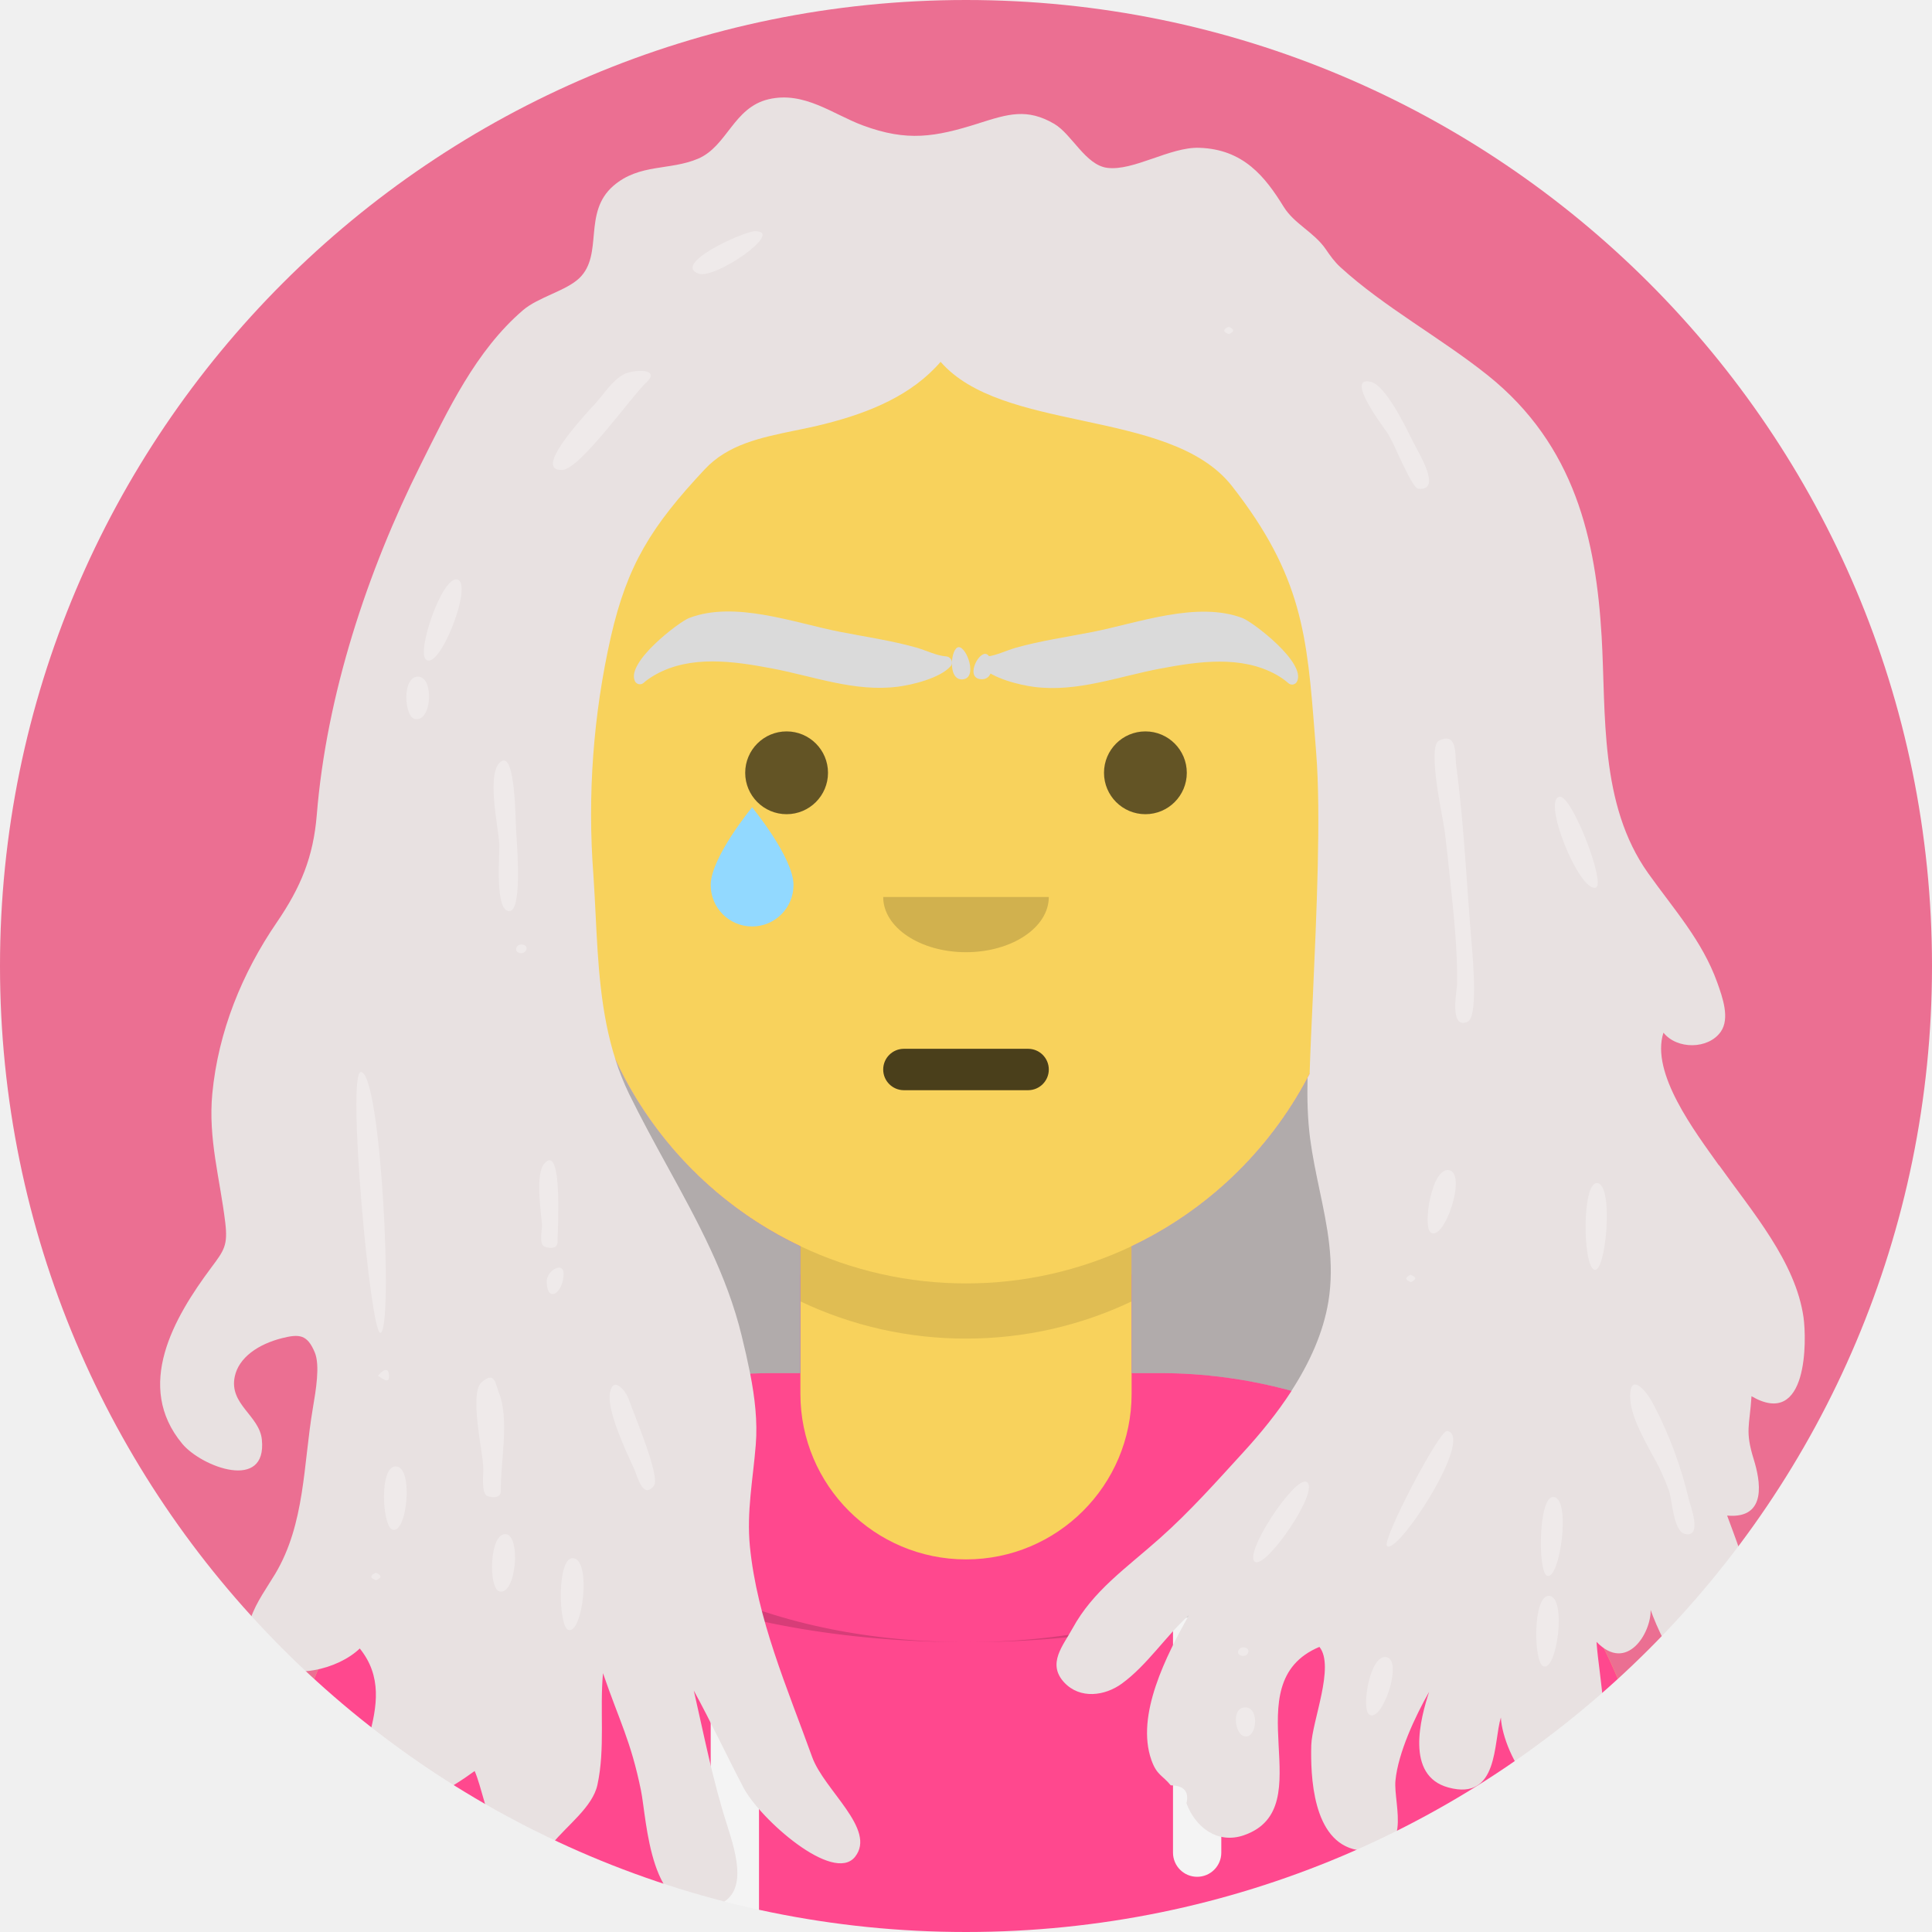
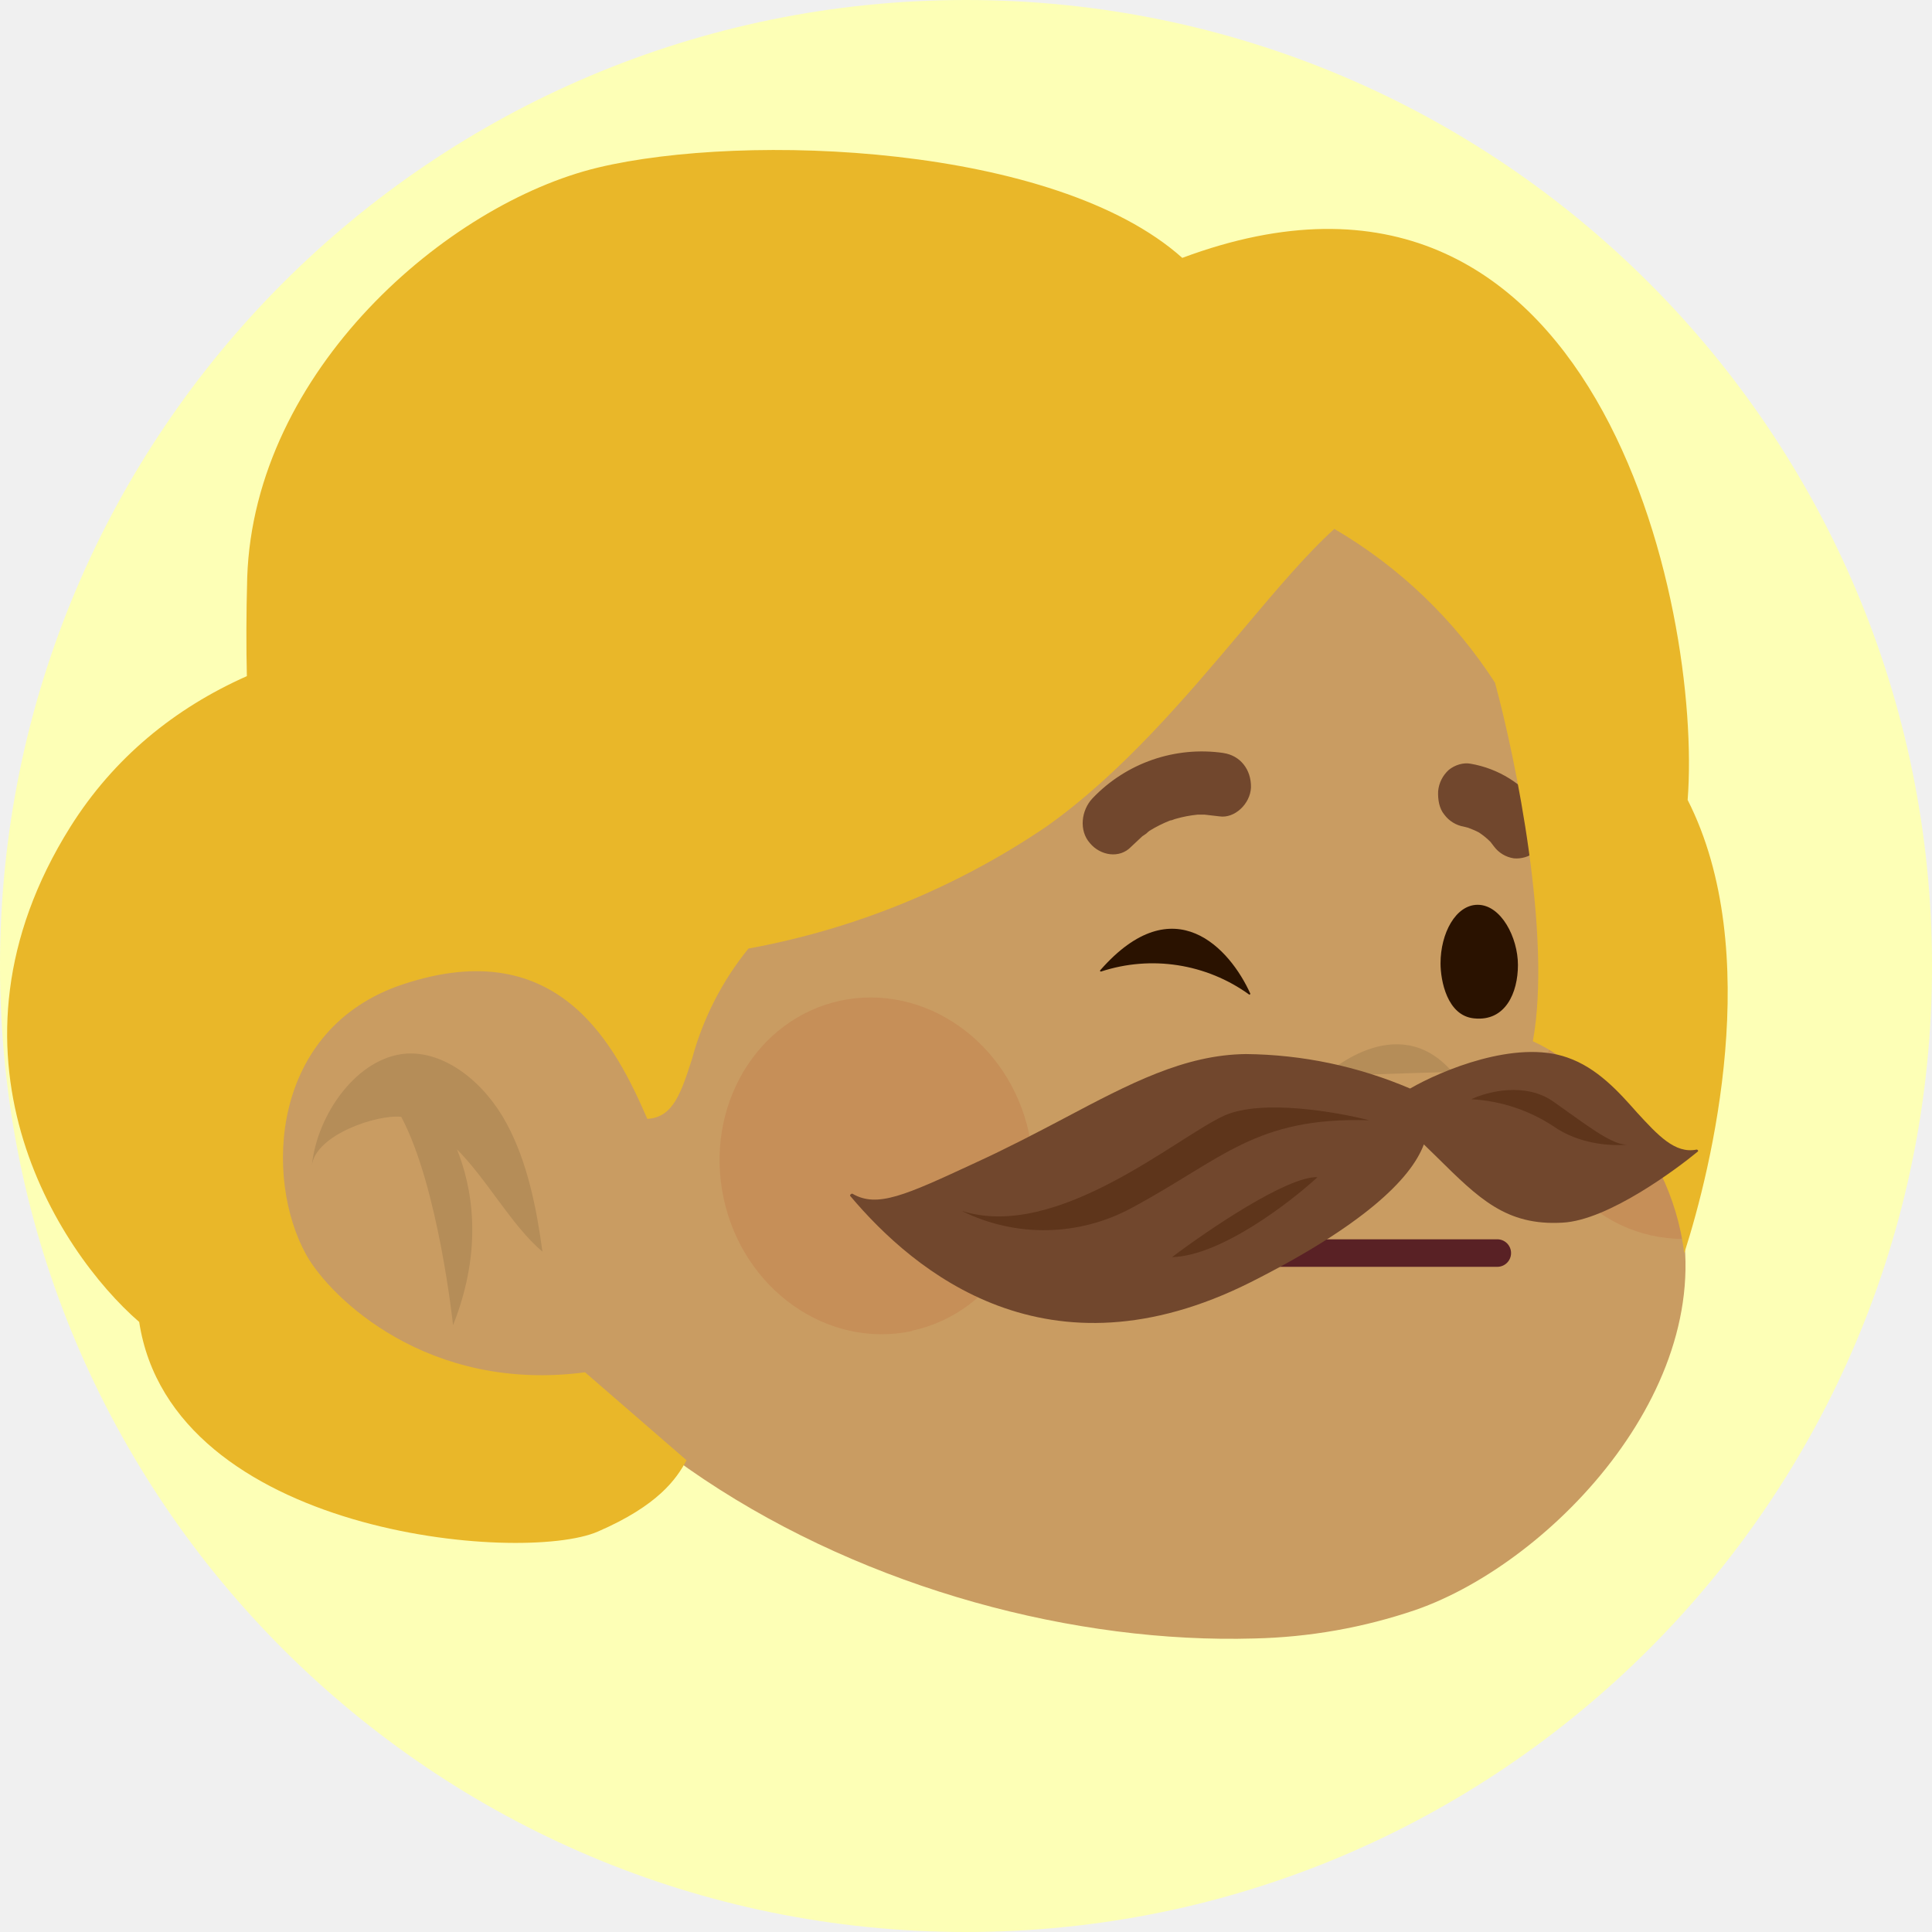
- <svg xmlns="http://www.w3.org/2000/svg" viewBox="0 0 280 280" fill="none" shape-rendering="auto" width="128" height="128">
+ <svg xmlns="http://www.w3.org/2000/svg" viewBox="0 0 480 480" fill="none" shape-rendering="auto" width="128" height="128">
  <mask id="viewboxMask">
-     <rect width="280" height="280" rx="140" ry="140" x="0" y="0" fill="#fff" />
+     <rect width="480" height="480" rx="240" ry="240" x="0" y="0" fill="#fff" />
  </mask>
  <g mask="url(#viewboxMask)">
-     <rect fill="#eb6f92" width="280" height="280" x="0" y="0" />
-     <g transform="translate(8)">
-       <path d="M132 36a56 56 0 0 0-56 56v6.17A12 12 0 0 0 66 110v14a12 12 0 0 0 10.3 11.88 56.04 56.04 0 0 0 31.7 44.73v18.4h-4a72 72 0 0 0-72 72v9h200v-9a72 72 0 0 0-72-72h-4v-18.39a56.04 56.04 0 0 0 31.7-44.73A12 12 0 0 0 198 124v-14a12 12 0 0 0-10-11.83V92a56 56 0 0 0-56-56Z" fill="#f8d25c" />
-       <path d="M108 180.61v8a55.79 55.79 0 0 0 24 5.39c8.59 0 16.73-1.93 24-5.39v-8a55.79 55.79 0 0 1-24 5.39 55.79 55.79 0 0 1-24-5.39Z" fill="#000" fill-opacity=".1" />
-       <g transform="translate(0 170)">
-         <path d="M108 14.7c-15.52 3.68-27.1 10.83-30.77 19.44A72.02 72.02 0 0 0 32 101v9h200v-9a72.02 72.02 0 0 0-45.23-66.86C183.1 25.53 171.52 18.38 156 14.7V32a24 24 0 1 1-48 0V14.7Z" fill="#ff488e" />
-         <path d="M102 63.34a67.1 67.1 0 0 1-7-2.82V110h7V63.34ZM162 63.34a67.04 67.04 0 0 0 7-2.82V98.5a3.5 3.5 0 1 1-7 0V63.34Z" fill="#F4F4F4" />
-         <path d="M187.62 34.49a71.79 71.79 0 0 1 10.83 5.63C197.11 55.62 167.87 68 132 68c30.93 0 56-13.43 56-30 0-1.19-.13-2.36-.38-3.51ZM76.38 34.49a16.48 16.48 0 0 0-.38 3.5c0 16.58 25.07 30 56 30-35.87 0-65.1-12.38-66.45-27.88a71.79 71.79 0 0 1 10.83-5.63Z" fill="#000" fill-opacity=".16" />
-       </g>
-       <g transform="translate(78 134)">
-         <rect x="42" y="18" width="24" height="6" rx="3" fill="#000" fill-opacity=".7" />
-       </g>
-       <g transform="translate(104 122)">
-         <path fill-rule="evenodd" clip-rule="evenodd" d="M16 8c0 4.42 5.37 8 12 8s12-3.58 12-8" fill="#000" fill-opacity=".16" />
-       </g>
-       <g transform="translate(76 90)">
-         <path d="M25 27s-6 7.27-6 11.27a6 6 0 1 0 12 0c0-4-6-11.27-6-11.27Z" fill="#92D9FF" />
-         <path d="M36 22a6 6 0 1 1-12 0 6 6 0 0 1 12 0ZM88 22a6 6 0 1 1-12 0 6 6 0 0 1 12 0Z" fill="#000" fill-opacity=".6" />
-       </g>
-       <g transform="translate(76 82)">
-         <g fill-rule="evenodd" clip-rule="evenodd" fill="#DADADA">
-           <path d="M57 12.82ZM96.12 7.6c1.46.56 9.19 6.43 7.86 9.16a.8.8 0 0 1-1.29.22 10.63 10.63 0 0 0-1.7-1.19c-5.1-2.84-11.3-1.93-16.73-.91-6.12 1.14-12.11 3.48-18.39 2.67-2.04-.26-6.08-1.22-7.63-2.96-.47-.53-.06-1.38.64-1.43 1.44-.11 2.86-.86 4.33-1.28 3.65-1.03 7.4-1.56 11.11-2.29 6.62-1.3 15.17-4.53 21.8-2Z" />
-           <path d="M58.76 12.76c-1.17.04-2.8 3.56-.56 3.68 2.23.11 1.73-3.72.56-3.68ZM55 12.8c0-.01 0-.01 0 0ZM15.88 7.56c-1.46.56-9.19 6.43-7.86 9.16.24.5.89.6 1.29.22.55-.52 1.58-1.11 1.71-1.18 5.1-2.84 11.3-1.93 16.73-.91 6.12 1.14 12.11 3.48 18.39 2.67 2.04-.26 6.08-1.22 7.63-2.96.47-.53.06-1.38-.64-1.43-1.44-.11-2.86-.86-4.33-1.28-3.65-1.03-7.4-1.56-11.11-2.29-6.62-1.3-15.17-4.53-21.8-2Z" />
-           <path d="M54.97 11.79c1.17.04 2.77 4.5.53 4.67-2.24.18-1.7-4.71-.53-4.67Z" />
-         </g>
-       </g>
-       <g transform="translate(-1)">
-         <path d="M242.13 168.86c4.84 6.8 11.1 14 12.25 22.06.45 3.2.7 16.23-7.54 11.43-.27 4.36-.97 4.98.34 9.2.88 2.86 2.08 8.62-3.87 8.1 2.26 6.17 5.88 14.76 2.48 21.16-5.58 10.51-11.89-2.74-13.57-7.49.1 3.28-3.42 9.2-7.84 4.63.35 5.42 2.52 13.78-.66 18.86-6.16 9.85-12.97-2.62-13.2-7.9-1.11 3.56-.28 12.14-7.6 10.15-6.32-1.71-4.03-10.09-2.8-13.87-2.02 3.56-4.5 8.85-4.88 12.87-.34 3.45 2.94 11.57-5.55 10.05-6.52-1.17-6.76-10.9-6.65-15.18.1-3.48 3.46-11.43 1.18-14.25-12.73 5.34.6 23.3-10.95 27.3-3.84 1.32-7.04-1.18-8.32-4.64.4-1.7-.36-2.56-2.28-2.6-1.21-1.49-2.01-1.44-2.8-3.66-2.31-6.52 2.2-15.19 5.43-21-3.35 3.05-6.05 7.25-9.7 9.91-2.45 1.8-6.08 2.31-8.38-.17-2.51-2.73-.13-5.34 1.22-7.82 3-5.49 7.73-8.68 12.67-13.08 4.33-3.85 8.18-8.18 12.01-12.37 2.57-2.8 5.01-5.8 7.06-8.97A72.1 72.1 0 0 0 161 199h-4v-18.39a56.24 56.24 0 0 0 25.8-24.98c.1-3.28.28-7.11.47-11.2.54-12.09 1.19-26.4.48-35.34l-.2-2.58c-1.12-14.36-1.8-23.03-12-36.06-4.56-5.83-13.18-7.67-21.72-9.5-8.09-1.73-16.1-3.45-20.51-8.51-4.13 4.78-10.14 7.32-16.74 8.99-1.45.37-2.9.67-4.34.96-4.98 1.03-9.7 2-13.08 5.6-7.8 8.32-11.23 13.88-13.62 24.26A116.55 116.55 0 0 0 79 126.83c.13 1.88.22 3.78.32 5.69.35 7.1.71 14.32 2.9 21.1a56.23 56.23 0 0 0 26.78 27V199h-4c-1.1 0-2.2.03-3.28.07.67 3.44 1.09 6.93.81 10.34-.4 5-1.34 9.66-.85 14.7 1.04 10.52 5.41 20.5 9.02 30.52 1.73 4.82 9.36 10.49 6.23 14.46-3.13 3.98-13.81-5.47-16.2-10.05-2.44-4.66-4.65-9.4-7.18-14.03 1.48 6.46 2.77 13.1 4.8 19.41 1.36 4.27 3.43 10.72-2.28 11.94-8.95 1.91-9.3-12.58-10.18-16.9-1.47-7.19-3.1-9.98-5.5-16.97-.49 5.34.34 10.9-.81 16.2-.7 3.19-4.36 5.83-6.56 8.53-7.53 9.28-9.32-6.28-11.23-10.55-3.3 2.4-10.5 7.16-14.9 4.14-3.26-2.23-1.2-6.27-.44-9.03 1.22-4.45 1.94-8.85-1.31-12.87-3.1 3-9.92 4.75-13.88 1.88-5-3.63-.62-8.94 1.63-12.7 4.33-7.26 4.07-15.87 5.44-23.94.46-2.7 1.06-6.26.3-8.12-1.1-2.68-2.3-2.7-4.74-2.1-3.45.87-6.29 2.8-6.87 5.58-.84 4.03 3.57 5.62 3.93 9.12.77 7.55-8.7 4-11.53.62-6.95-8.36-1.26-18.23 4.21-25.56 1.87-2.5 2.4-3.22 2.02-6.48-.77-6.41-2.5-12.18-1.88-18.72.86-8.97 4.3-17.44 9.35-24.82 3.46-5.06 5.29-9.45 5.79-15.57 1.41-17.39 7.32-35.28 15.05-50.74 3.97-7.93 7.96-16.5 14.83-22.4 2.23-1.91 6.24-2.8 8.17-4.65 3.56-3.43.44-9.5 4.95-13.39 3.78-3.25 8.17-2.17 12.28-3.93 4.21-1.81 5.11-7.42 10.21-8.61 5.16-1.2 9.29 2.18 13.66 3.8 6.43 2.38 10.45 1.69 16.76-.3l.08-.03c4.2-1.33 6.95-2.2 10.89.1 2.55 1.5 4.52 5.95 7.65 6.37 3.8.52 9.14-3.04 13.35-2.9 6.45.2 9.59 4.24 12.25 8.55 1.55 2.5 4.4 3.67 6.1 6.15.62.9 1.24 1.8 2.13 2.61 6.31 5.77 14.58 10.25 21.37 15.68 12.66 10.15 15.66 23.88 16.48 37.83.66 11.18-.37 24.31 6.74 34.31 3.71 5.22 7.82 9.73 10.02 15.85.78 2.19 1.85 5.2.51 7.12-1.8 2.58-6.36 2.6-8.31.14-1.9 5.87 4.57 14.35 8.03 19.22Z" fill="#e8e1e1" />
-         <path d="M182.5 156.2c-.07 3 0 5.98.38 8.86.33 2.5.84 4.91 1.34 7.31 1.13 5.33 2.23 10.56 1.3 16.27-.75 4.53-2.73 8.87-5.36 12.94A72.09 72.09 0 0 0 161 199h-4v-18.39a56.24 56.24 0 0 0 25.5-24.4ZM101.72 199.07a125 125 0 0 0-1.23-5.48c-2.14-8.82-6.42-16.63-10.77-24.55-1.9-3.46-3.8-6.94-5.56-10.53a37.08 37.08 0 0 1-1.95-4.89 56.23 56.23 0 0 0 26.8 27V199h-4c-1.1 0-2.2.03-3.28.07Z" fill="#000" fill-opacity=".24" />
-         <path d="M102.48 33.5c-1.67 0-12.16 4.75-8.24 6.16 2.4.86 12.5-6.15 8.24-6.15ZM171.05 47.36c-.85.38-.83.73.04 1.07.85-.38.83-.74-.04-1.07ZM195.51 65.6a26.84 26.84 0 0 0-1.37-2.76c-.89-1.27-6.24-8.4-2.47-7.5 2.08.48 4.89 6.17 6.15 8.74.78 1.57 4.28 7.12.72 6.75-.63-.07-1.95-2.92-3.03-5.23ZM204.02 110.75c-.15-1.17.25-4.76-2.46-3.42-1.8.9.67 11.72.82 13.13l.46 3.95v.03c.6 6.07 1.42 12.1 1.33 18.23-.01.76-1.2 6.66 1.55 5.4 1.46-.66.78-8.74.57-11.2-.74-8.72-1.11-17.46-2.27-26.12ZM65.36 122.25c.08 1.58-.7 9.75 1.43 9.8 1.83.04 1.24-8.4 1-11.83-.08-1.08-.08-11.14-2.1-9.91-2.32 1.4-.46 9.52-.34 11.94ZM73.8 180c0-1.43.82-14.45-1.9-11.38-1.37 1.54-.48 7.02-.35 8.88.05.7-.52 2.86.41 3.19.76.26 1.83.32 1.84-.7ZM48.12 193.16c1.93-.05.14-37.83-2.82-37.79-2.08.03 1.36 37.83 2.82 37.8ZM50.35 212.52c-2.4 0-1.95 8.46-.54 9.13 2.14 1.03 3.23-9.13.54-9.13ZM65.59 216.06c.02 1.05-1.18 1.07-1.98.74-.72-.3-.63-2.31-.58-3.49.05-1.1-.15-2.2-.31-3.29-.5-3.38-1.26-8.48.04-9.65 1.98-1.78 2.02.17 2.55 1.5 1.56 3.9.2 10.03.28 14.19ZM203.02 169.59c-2.53-.5-3.85 8.1-2.7 9.01 1.92 1.53 5.35-8.49 2.7-9.01ZM202.75 207.38c-1.13-.22-9.43 15.74-8.75 16.64 1.3 1.72 12.83-15.82 8.75-16.64ZM182.33 214.76c-1.78-.8-9.33 10.75-7.4 11.62 1.75.78 9.56-10.65 7.4-11.62ZM224.43 171.45c-2.16 0-2.06 11.82-.4 12.56 1.7.78 2.94-12.56.4-12.56ZM83.51 54.2c1.26-.65 5.45-.87 3.1 1.29-2 1.84-9.53 12.51-12.12 12.62-4.22.18 2.59-7.24 4.76-9.6 1.33-1.45 2.49-3.41 4.26-4.32ZM59.25 83.98c-2.18-.43-5.83 10.27-4.56 11.56 1.93 1.95 7.01-11.07 4.56-11.56ZM81.4 201.85c.48-2.6 2.38-.2 2.8 1.14.4 1.34 4.62 11.08 3.56 12.36-1.63 1.97-2.34-1.37-2.9-2.57-1.31-2.83-3.92-8.43-3.46-10.93ZM75.99 225.82c-2.3 0-2.03 9.8-.67 10.38 2.12.9 3.48-10.38.67-10.38ZM232.81 203.88a58.4 58.4 0 0 1 4.98 13.57c.14.6 2.06 5.56-.66 4.84-1.56-.41-1.8-4.78-2.2-6.1a32.5 32.5 0 0 0-2.58-5.56c-1.41-2.63-2.85-5.31-3.06-7.64-.33-3.9 1.84-2.42 3.52.89ZM218.09 216.95c-2.13 0-2.24 10.77-.9 11.4 1.86.88 3.62-11.4.9-11.4ZM224.25 128.65c1.58-.4-3.4-13.32-5.18-13.18-2.7.22 2.78 13.8 5.18 13.18ZM197.43 184.75c-.84.38-.83.74.05 1.07.84-.38.83-.74-.05-1.07ZM173.22 239.99c.79 0 1.12-1.23-.06-1.25-.77 0-1.18 1.25.06 1.25ZM74.68 184.63c.03-1.9-2.46-.5-2.45 1.1.03 3.21 2.4 1.75 2.45-1.1ZM68.52 136.88c-.8 0-1.13 1.24.05 1.27.78 0 1.2-1.27-.05-1.27ZM47.78 199.44c-.1 0 1.53-1.99 1.6-.05.07 1.47-1.31.06-1.6.05ZM53.6 98.06c-2.37 0-2.02 5.76-.51 6.13 2.52.61 2.86-6.13.5-6.13ZM66.21 222.33c-2.28 0-2.44 7.8-.86 8.3 2.45.75 3.24-8.3.86-8.3ZM47.46 227.93c-.88.4-.86.76.04 1.1.87-.39.86-.75-.04-1.1ZM217.46 231.28c-2.32 0-2.23 9.56-.8 10.2 1.98.9 3.48-10.2.8-10.2ZM193.95 240.16c-2.41-.48-3.68 7.4-2.55 8.3 1.85 1.45 5.02-7.8 2.55-8.3ZM173.47 247.45c-2 0-1.51 3.58-.36 4.1 2 .93 2.6-4.1.37-4.1Z" fill="#fff" fill-opacity=".3" />
-       </g>
-       <g transform="translate(49 72)" />
-       <g transform="translate(62 42)" />
+     <rect fill="#fdffb6" width="480" height="480" x="0" y="0" />
+     <g transform="matrix(.85775 0 0 .85427 52 47)">
+       <path d="M264 38.6s131.4 20.6 121.4 208.1c0 .7 15.2 10.9 16.4 12a77.1 77.1 0 0 1 23.4 36.3c13.9 51.3-35.7 104.2-75.8 118.2a155 155 0 0 1-46.7 8.3c-103.1 3-239.7-62.7-246.7-191a202.7 202.7 0 0 1 15.1-83.9c0 .1 57.4-142.5 192.9-108Z" fill="#c99c62" />
+       <path d="M388.7 248.7a57 57 0 0 0-3.2 10.5 40 40 0 0 0 8.5 30.4 42.3 42.3 0 0 0 33 15.7c-3.2-31.7-29-50.7-38.3-56.6ZM203.5 332c24.4-5.2 39.6-31 33.9-57.5-5.7-26.5-30.2-43.7-54.6-38.5-24.4 5.3-39.5 31-33.8 57.6 5.7 26.5 30.1 43.7 54.5 38.5Z" fill="#DC2400" style="mix-blend-mode:multiply" opacity=".1" />
+       <path opacity=".1" d="M323 257.9s20.9-19.9 37-1.2Z" fill="#000" />
+       <path d="M128.7 356.9C59.3 391.7-3.7 304.4 16.5 255.3c12.9-31.4 50.4-33.8 72.1-5.2a185 185 0 0 1 29.1 59.1" fill="#c99c62" />
+       <path opacity=".1" d="M71.5 279c9 9 16.1 22.5 25 30-1.7-12.5-4.3-26-10.4-37.3-6.2-11.6-17.5-21-29-20.3-14.2 1-25.9 17.6-27.4 32.6 1-9 19-15 25.9-14.2 10.8 20.4 15 60.6 15 60.6 9-22.7 5.4-40.7 1-51.5Z" fill="#000" />
+     </g>
+     <g transform="matrix(.85472 0 0 .855 19 -17)">
+       <path fill-rule="evenodd" clip-rule="evenodd" d="M317 384a4 4 0 0 1 4-4h92a4 4 0 0 1 0 8h-92a4 4 0 0 1-4-4Z" fill="#592125" />
+     </g>
+     <g transform="matrix(.85472 0 0 .855 19 -17)">
+       <path d="M340.9 308.9a48 48 0 0 0-43.1-6.7c-.2 0-.4-.2-.2-.4 21.5-24.5 37.8-6.1 43.6 6.8 0 .2-.2.4-.3.3ZM419 300.3c0 8-3.6 16.5-12.8 15.5-7.8-.8-9.7-11-9.7-16 0-8.7 4.4-17 10.8-17 6.8 0 11.7 9.5 11.7 17.5Z" fill="#2A1200" />
+       <path d="M333.5 238.7a43.9 43.9 0 0 0-38.2 13.2c-3.2 3.4-4 9.3-.7 13 3 3.6 8.6 4.6 12 1l3.2-3c.4-.3 1.3-.8 1.6-1.2l.5-.4a37.7 37.7 0 0 1 6-3c.5 0 1.2-.4 1.7-.5a35.6 35.6 0 0 1 6.3-1.2h2l4.3.5c4.4.7 9-3.6 9.2-8.4.1-5.3-3.2-9.3-8-10ZM425.4 254.4a31.4 31.4 0 0 0-20.2-12.6c-2.1-.4-4.6.4-6.3 1.8a9.5 9.5 0 0 0-3.1 6.2c-.1 2.4.3 5 1.8 6.8a9 9 0 0 0 5.7 3.5l1.2.3c1 .4 2.1.8 3.2 1.4 1.2.8 2.3 1.7 3.3 2.7l1 1.3a8.8 8.8 0 0 0 5.8 3.5c2 .2 4.6-.4 6.2-2 1.7-1.5 3-3.6 3.2-6 .1-2.5-.4-5-1.8-7Z" fill="#71472D" />
+     </g>
+     <g transform="matrix(.85472 0 0 .85667 18 -15)">
+       <path d="M366.8 170.9c-8 7.2-16.8 17.6-26.5 29.1-16.3 19.3-35.3 41.8-57.3 57.3a227.2 227.2 0 0 1-86.5 35.3 86.4 86.4 0 0 0-16.4 32c-3.2 9.9-5.5 17-13 17.4-9-20.6-25.4-54.2-71.1-39-38.5 12.8-40.4 56.3-28 78.5 7 12.4 35.3 40 81 34l29.5 25.5c-2.9 5.4-8.2 13.1-25.8 20.7-21.9 9.5-123.8 1-133.3-60.8-23.8-20.6-61.1-78.2-20-143.6 12.6-20 30.3-34.4 51.3-43.7-.2-8.2-.2-17.7.1-28.6 2-60 58.1-108.4 102-118.9 42.7-10.2 132.8-6.8 169.8 26.2C443 47.5 473.8 193.9 469.5 249.5c22.4 44 7 106.7-1 131.5-4-33.6-31.3-56-44-61.5 5.6-30.4-5-82-11-104a139 139 0 0 0-46.7-44.6Z" fill="#e9b729" />
+     </g>
+     <g transform="matrix(.85472 0 0 .85667 14 -12)">
+       <path d="M393.5 329.7c9-5.2 30.7-14.3 45.7-9 8.7 3 14.9 9.9 20.3 16 6 6.5 11 12 17.3 10.7.3 0 .6.4.3.6-5.7 4.7-26 20-39.4 20.6-16.3.9-24.2-7-36.4-19l-3.8-3.7c-3.8 10.2-18 23.7-50.4 40-59 29.5-97.7-3-116.3-25-.3-.3.3-.8.6-.7 7.2 4.2 15.3.5 35.8-9 9.4-4.3 17.8-8.7 25.6-12.8 19.3-10.2 35.1-18.5 53-18.7a124.6 124.6 0 0 1 47.7 10Z" fill="#71472D" />
+       <path d="M339.6 337.5c11-4.8 32.6-1 42 1.4-33-1-42.4 11.1-68.8 25.3a53.7 53.7 0 0 1-49.6 1c27.8 8.8 62.7-21.6 76.4-27.7ZM366.6 355.4c-8.3 7.6-28.2 22.8-42.3 23.2 10.5-7.9 33.5-23.5 42.3-23.2ZM411.3 332.8c4.6-2.2 15.8-5.1 24 .8 9.3 6.5 16.5 12.3 21.2 12.4-4.9.4-14-.2-21.4-5.4a48.2 48.2 0 0 0-23.8-7.8Z" fill="#5E351B" />
    </g>
  </g>
</svg>
